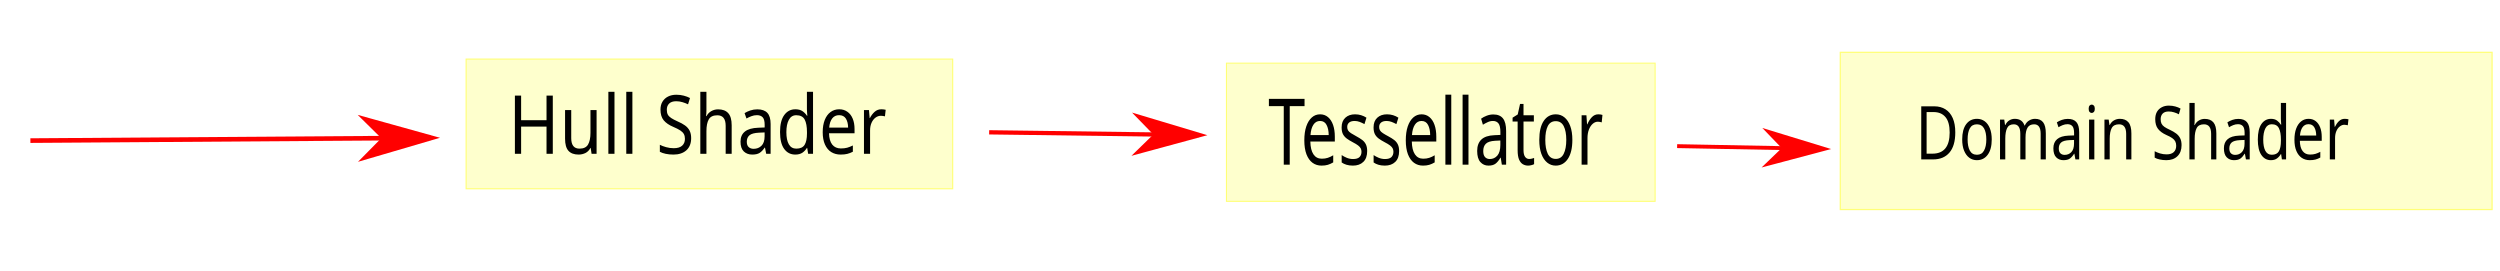
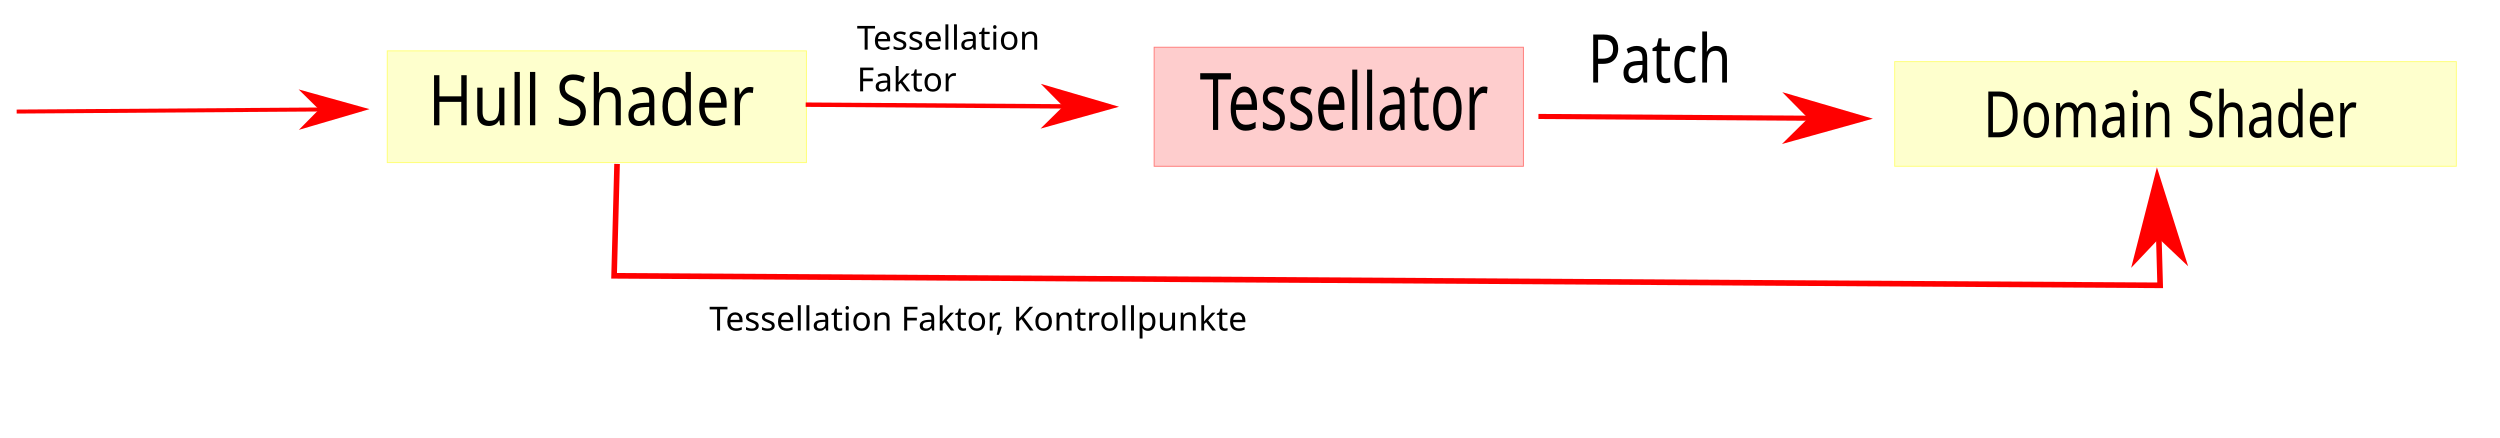
- <svg xmlns="http://www.w3.org/2000/svg" width="684mm" height="74mm" viewBox="0 0 684 74" version="1.1" id="svg8">
+ <svg xmlns="http://www.w3.org/2000/svg" width="794mm" height="139mm" viewBox="0 0 794 139" version="1.1" id="svg8">
  <defs id="defs2">
-     <marker style="overflow:visible;" id="marker6464" refX="0.0" refY="0.0" orient="auto">
-       <path transform="scale(0.8) rotate(180) translate(12.5,0)" style="fill-rule:evenodd;stroke:#ff0000;stroke-width:1pt;stroke-opacity:1;fill:#ff0000;fill-opacity:1" d="M 0.0,0.0 L 5.0,-5.0 L -12.5,0.0 L 5.0,5.0 L 0.0,0.0 z " id="path6462" />
+     <marker orient="auto" refY="0" refX="0" id="marker1154" style="overflow:visible">
+       <path id="path894" d="M 0,0 5,-5 -12.5,0 5,5 Z" style="fill:#ff0000;fill-opacity:1;fill-rule:evenodd;stroke:#ff0000;stroke-width:1pt;stroke-opacity:1" transform="matrix(-0.8,0,0,-0.8,-10,0)" />
    </marker>
-     <marker style="overflow:visible;" id="marker5292" refX="0.0" refY="0.0" orient="auto">
-       <path transform="scale(0.8) rotate(180) translate(12.5,0)" style="fill-rule:evenodd;stroke:#ff0000;stroke-width:1pt;stroke-opacity:1;fill:#ff0000;fill-opacity:1" d="M 0.0,0.0 L 5.0,-5.0 L -12.5,0.0 L 5.0,5.0 L 0.0,0.0 z " id="path5290" />
+     <marker style="overflow:visible" id="marker6464" refX="0" refY="0" orient="auto">
+       <path transform="matrix(-0.8,0,0,-0.8,-10,0)" style="fill:#ff0000;fill-opacity:1;fill-rule:evenodd;stroke:#ff0000;stroke-width:1pt;stroke-opacity:1" d="M 0,0 5,-5 -12.5,0 5,5 Z" id="path6462" />
    </marker>
-     <marker style="overflow:visible;" id="marker5116" refX="0.0" refY="0.0" orient="auto">
-       <path transform="scale(0.8) rotate(180) translate(12.5,0)" style="fill-rule:evenodd;stroke:#ff0000;stroke-width:1pt;stroke-opacity:1;fill:#ff0000;fill-opacity:1" d="M 0.0,0.0 L 5.0,-5.0 L -12.5,0.0 L 5.0,5.0 L 0.0,0.0 z " id="path5114" />
+     <marker style="overflow:visible" id="marker5292" refX="0" refY="0" orient="auto">
+       <path transform="matrix(-0.8,0,0,-0.8,-10,0)" style="fill:#ff0000;fill-opacity:1;fill-rule:evenodd;stroke:#ff0000;stroke-width:1pt;stroke-opacity:1" d="M 0,0 5,-5 -12.5,0 5,5 Z" id="path5290" />
    </marker>
-     <marker orient="auto" refY="0.0" refX="0.0" id="marker4940" style="overflow:visible;">
-       <path id="path4938" d="M 0.0,0.0 L 5.0,-5.0 L -12.5,0.0 L 5.0,5.0 L 0.0,0.0 z " style="fill-rule:evenodd;stroke:#ff0000;stroke-width:1pt;stroke-opacity:1;fill:#ff0000;fill-opacity:1" transform="scale(0.8) rotate(180) translate(12.5,0)" />
+     <marker style="overflow:visible" id="marker5116" refX="0" refY="0" orient="auto">
+       <path transform="matrix(-0.8,0,0,-0.8,-10,0)" style="fill:#ff0000;fill-opacity:1;fill-rule:evenodd;stroke:#ff0000;stroke-width:1pt;stroke-opacity:1" d="M 0,0 5,-5 -12.5,0 5,5 Z" id="path5114" />
    </marker>
-     <marker orient="auto" refY="0.0" refX="0.0" id="Arrow1Lend" style="overflow:visible;">
-       <path id="path4587" d="M 0.0,0.0 L 5.0,-5.0 L -12.5,0.0 L 5.0,5.0 L 0.0,0.0 z " style="fill-rule:evenodd;stroke:#ff0000;stroke-width:1pt;stroke-opacity:1;fill:#ff0000;fill-opacity:1" transform="scale(0.8) rotate(180) translate(12.5,0)" />
+     <marker orient="auto" refY="0" refX="0" id="marker4940" style="overflow:visible">
+       <path id="path4938" d="M 0,0 5,-5 -12.5,0 5,5 Z" style="fill:#ff0000;fill-opacity:1;fill-rule:evenodd;stroke:#ff0000;stroke-width:1pt;stroke-opacity:1" transform="matrix(-0.8,0,0,-0.8,-10,0)" />
+     </marker>
+     <marker orient="auto" refY="0" refX="0" id="Arrow1Lend" style="overflow:visible">
+       <path id="path4587" d="M 0,0 5,-5 -12.5,0 5,5 Z" style="fill:#ff0000;fill-opacity:1;fill-rule:evenodd;stroke:#ff0000;stroke-width:1pt;stroke-opacity:1" transform="matrix(-0.8,0,0,-0.8,-10,0)" />
    </marker>
    <marker orient="auto" refY="0" refX="0" id="marker2831" style="overflow:visible">
      <path id="path2829" d="M 0,0 5,-5 -12.5,0 5,5 Z" style="fill:#ff0000;fill-opacity:1;fill-rule:evenodd;stroke:#ff0000;stroke-width:1pt;stroke-opacity:1" transform="matrix(-0.8,0,0,-0.8,-10,0)" />
    </marker>
    <marker style="overflow:visible" id="marker1133" refX="0" refY="0" orient="auto">
      <path transform="matrix(-0.8,0,0,-0.8,-10,0)" style="fill:#fe0000;fill-opacity:1;fill-rule:evenodd;stroke:#fe0000;stroke-width:1pt;stroke-opacity:1" d="M 0,0 5,-5 -12.5,0 5,5 Z" id="path1131" />
    </marker>
  </defs>
-   <g id="layer1" transform="translate(0,-223)">
-     <rect style="opacity:0.535;fill:#faff00;fill-opacity:0.365;stroke:#ffff00;stroke-width:0.311;stroke-miterlimit:4;stroke-dasharray:none;stroke-opacity:1;paint-order:markers fill stroke" id="rect1177" width="133.119" height="35.475" x="127.534" y="239.17" />
-     <rect style="opacity:0.535;fill:#faff00;fill-opacity:0.365;stroke:#ffff00;stroke-width:0.339;stroke-miterlimit:4;stroke-dasharray:none;stroke-opacity:1;paint-order:markers fill stroke" id="rect2637" width="178.331" height="43.015" x="503.501" y="237.317" />
-     <rect style="opacity:0.535;fill:#faff00;fill-opacity:0.365;stroke:#ffff00;stroke-width:0.298;stroke-miterlimit:4;stroke-dasharray:none;stroke-opacity:1;paint-order:markers fill stroke" id="rect2639" width="117.275" height="37.804" x="335.563" y="240.282" />
-     <flowRoot xml:space="preserve" id="flowRoot2953" style="font-style:normal;font-weight:normal;font-size:40px;line-height:1.25;font-family:sans-serif;letter-spacing:0px;word-spacing:0px;fill:#000000;fill-opacity:1;stroke:none" transform="matrix(0.4093971,0,0,0.5437652,-101.7484,141.5964)">
+   <g id="layer1" transform="translate(0,-158)">
+     <rect style="opacity:0.535;fill:#faff00;fill-opacity:0.365;stroke:#ffff00;stroke-width:0.311;stroke-miterlimit:4;stroke-dasharray:none;stroke-opacity:1;paint-order:markers fill stroke" id="rect1177" width="133.119" height="35.475" x="122.998" y="174.158" />
+     <rect style="opacity:0.535;fill:#faff00;fill-opacity:0.365;stroke:#ffff00;stroke-width:0.298;stroke-miterlimit:4;stroke-dasharray:none;stroke-opacity:1;paint-order:markers fill stroke" id="rect2637" width="178.372" height="33.229" x="601.755" y="177.576" />
+     <rect style="opacity:0.535;fill:#fa0000;fill-opacity:0.365;stroke:#ff0300;stroke-width:0.298;stroke-miterlimit:4;stroke-dasharray:none;stroke-opacity:1;paint-order:markers fill stroke" id="rect2639" width="117.275" height="37.804" x="366.557" y="173.002" />
+     <flowRoot xml:space="preserve" id="flowRoot2953" style="font-style:normal;font-weight:normal;font-size:40px;line-height:1.25;font-family:sans-serif;letter-spacing:0px;word-spacing:0px;fill:#000000;fill-opacity:1;stroke:none" transform="matrix(0.4093971,0,0,0.5437652,-107.0401,76.58446)">
      <flowRegion id="flowRegion2955">
        <rect id="rect2957" width="179.332" height="50.249" x="322.857" y="158.358" />
      </flowRegion>
-       <flowPara id="flowPara2959">Primitive </flowPara>
+       <flowPara id="flowPara2959">Patch </flowPara>
    </flowRoot>
-     <text xml:space="preserve" style="font-style:normal;font-weight:normal;font-size:20.572px;line-height:1.25;font-family:sans-serif;letter-spacing:0px;word-spacing:0px;fill:#000000;fill-opacity:1;stroke:none;stroke-width:0.514" x="150.637" y="244.65" id="text3129" transform="scale(0.9229521,1.08348)">
-       <tspan id="tspan3127" x="150.637" y="244.65" style="stroke-width:0.514">Hull Shader</tspan>
+     <text xml:space="preserve" style="font-style:normal;font-weight:normal;font-size:20.572px;line-height:1.25;font-family:sans-serif;letter-spacing:0px;word-spacing:0px;fill:#000000;fill-opacity:1;stroke:none;stroke-width:0.514" x="147.36" y="182.554" id="text3129" transform="scale(0.9229521,1.08348)">
+       <tspan id="tspan3127" x="147.36" y="182.554" style="stroke-width:0.514">Hull Shader</tspan>
    </text>
-     <text xml:space="preserve" style="font-style:normal;font-weight:normal;font-size:18.202px;line-height:1.25;font-family:sans-serif;letter-spacing:0px;word-spacing:0px;fill:#000000;fill-opacity:1;stroke:none;stroke-width:0.455" x="585.583" y="238.609" id="text3133" transform="scale(0.8949596,1.117369)">
-       <tspan id="tspan3131" x="585.583" y="238.609" style="stroke-width:0.455">Domain Shader</tspan>
+     <text xml:space="preserve" style="font-style:normal;font-weight:normal;font-size:18.202px;line-height:1.25;font-family:sans-serif;letter-spacing:0px;word-spacing:0px;fill:#000000;fill-opacity:1;stroke:none;stroke-width:0.455" x="703.838" y="180.426" id="text3133" transform="scale(0.8949596,1.117369)">
+       <tspan id="tspan3131" x="703.838" y="180.426" style="stroke-width:0.455">Domain Shader</tspan>
    </text>
    <text xml:space="preserve" style="font-style:normal;font-weight:normal;font-size:10.583px;line-height:1.25;font-family:sans-serif;letter-spacing:0px;word-spacing:0px;fill:#000000;fill-opacity:1;stroke:none;stroke-width:0.265" x="338.667" y="261.47" id="text3137">
-       <tspan id="tspan3135" x="338.667" y="271.126" style="stroke-width:0.265" />
+       <tspan id="tspan3135" x="338.667" y="270.834" style="stroke-width:0.265" />
    </text>
-     <text xml:space="preserve" style="font-style:normal;font-weight:normal;font-size:21.448px;line-height:1.25;font-family:sans-serif;letter-spacing:0px;word-spacing:0px;fill:#000000;fill-opacity:1;stroke:none;stroke-width:0.536" x="407.94" y="227.998" id="text4574" transform="scale(0.8505713,1.17568)">
-       <tspan id="tspan4572" x="407.94" y="227.998" style="stroke-width:0.536">Tessellator</tspan>
+     <text xml:space="preserve" style="font-style:normal;font-weight:normal;font-size:21.448px;line-height:1.25;font-family:sans-serif;letter-spacing:0px;word-spacing:0px;fill:#000000;fill-opacity:1;stroke:none;stroke-width:0.536" x="447.934" y="169.485" id="text4574" transform="scale(0.8505713,1.17568)">
+       <tspan id="tspan4572" x="447.934" y="169.485" style="stroke-width:0.536">Tessellator</tspan>
    </text>
-     <path style="fill:none;stroke:#ff0000;stroke-width:1.265;stroke-linecap:butt;stroke-linejoin:miter;stroke-opacity:1;stroke-miterlimit:4;stroke-dasharray:none;marker-end:url(#marker6464)" d="M 8.315,261.47 117.929,260.714" id="path4578" />
-     <path style="fill:none;stroke:#ff0000;stroke-width:1.165;stroke-linecap:butt;stroke-linejoin:miter;stroke-opacity:1;stroke-miterlimit:4;stroke-dasharray:none;marker-end:url(#marker5292)" d="m 270.631,259.202 57.452,0.756" id="path4580" />
-     <path style="fill:none;stroke:#ff0000;stroke-width:1.065;stroke-linecap:butt;stroke-linejoin:miter;stroke-opacity:1;stroke-miterlimit:4;stroke-dasharray:none;marker-end:url(#Arrow1Lend)" d="m 458.863,262.982 40.065,0.756" id="path4582" />
+     <path style="fill:none;stroke:#ff0000;stroke-width:1.265;stroke-linecap:butt;stroke-linejoin:miter;stroke-miterlimit:4;stroke-dasharray:none;stroke-opacity:1;marker-end:url(#marker6464)" d="M 5.292,193.435 114.905,192.679" id="path4578" />
+     <path style="fill:none;stroke:#ff0000;stroke-width:1.4;stroke-linecap:butt;stroke-linejoin:miter;stroke-miterlimit:4;stroke-dasharray:none;stroke-opacity:1;marker-end:url(#marker5292)" d="m 255.887,191.241 96.799,0.648" id="path4580" />
+     <path style="fill:none;stroke:#ff0000;stroke-width:1.622;stroke-linecap:butt;stroke-linejoin:miter;stroke-miterlimit:4;stroke-dasharray:none;stroke-opacity:1;marker-end:url(#Arrow1Lend)" d="m 488.606,194.991 103.074,0.682" id="path4582" />
+     <path style="fill:none;stroke:#ff0000;stroke-width:1.783;stroke-linecap:butt;stroke-linejoin:miter;stroke-miterlimit:4;stroke-dasharray:none;stroke-opacity:1;marker-end:url(#marker1154)" d="m 195.975,210.065 -0.939,35.53 491.03,3.024 -0.939,-34.018" id="path889" />
+     <text xml:space="preserve" style="font-style:normal;font-weight:normal;font-size:10.583px;line-height:1.25;font-family:sans-serif;letter-spacing:0px;word-spacing:0px;fill:#000000;fill-opacity:1;stroke:none;stroke-width:0.265" x="272.143" y="173.78" id="text7980">
+       <tspan id="tspan7978" x="272.143" y="173.78" style="stroke-width:0.265">Tessellation</tspan>
+       <tspan x="272.143" y="187.009" style="stroke-width:0.265" id="tspan7982">Faktor</tspan>
+     </text>
+     <text xml:space="preserve" style="font-style:normal;font-weight:normal;font-size:19.242px;line-height:1.25;font-family:sans-serif;letter-spacing:0px;word-spacing:0px;fill:#000000;fill-opacity:1;stroke:none;stroke-width:0.481" x="558.991" y="166.192" id="text7986" transform="scale(0.9021815,1.108424)">
+       <tspan id="tspan7984" x="558.991" y="166.192" style="stroke-width:0.481">Patch</tspan>
+     </text>
+     <text xml:space="preserve" style="font-style:normal;font-weight:normal;font-size:10.583px;line-height:1.25;font-family:sans-serif;letter-spacing:0px;word-spacing:0px;fill:#000000;fill-opacity:1;stroke:none;stroke-width:0.265" x="225.274" y="262.982" id="text7996">
+       <tspan id="tspan7994" x="225.274" y="262.982" style="stroke-width:0.265">Tessellation Faktor, Kontrollpunkte</tspan>
+     </text>
  </g>
</svg>
